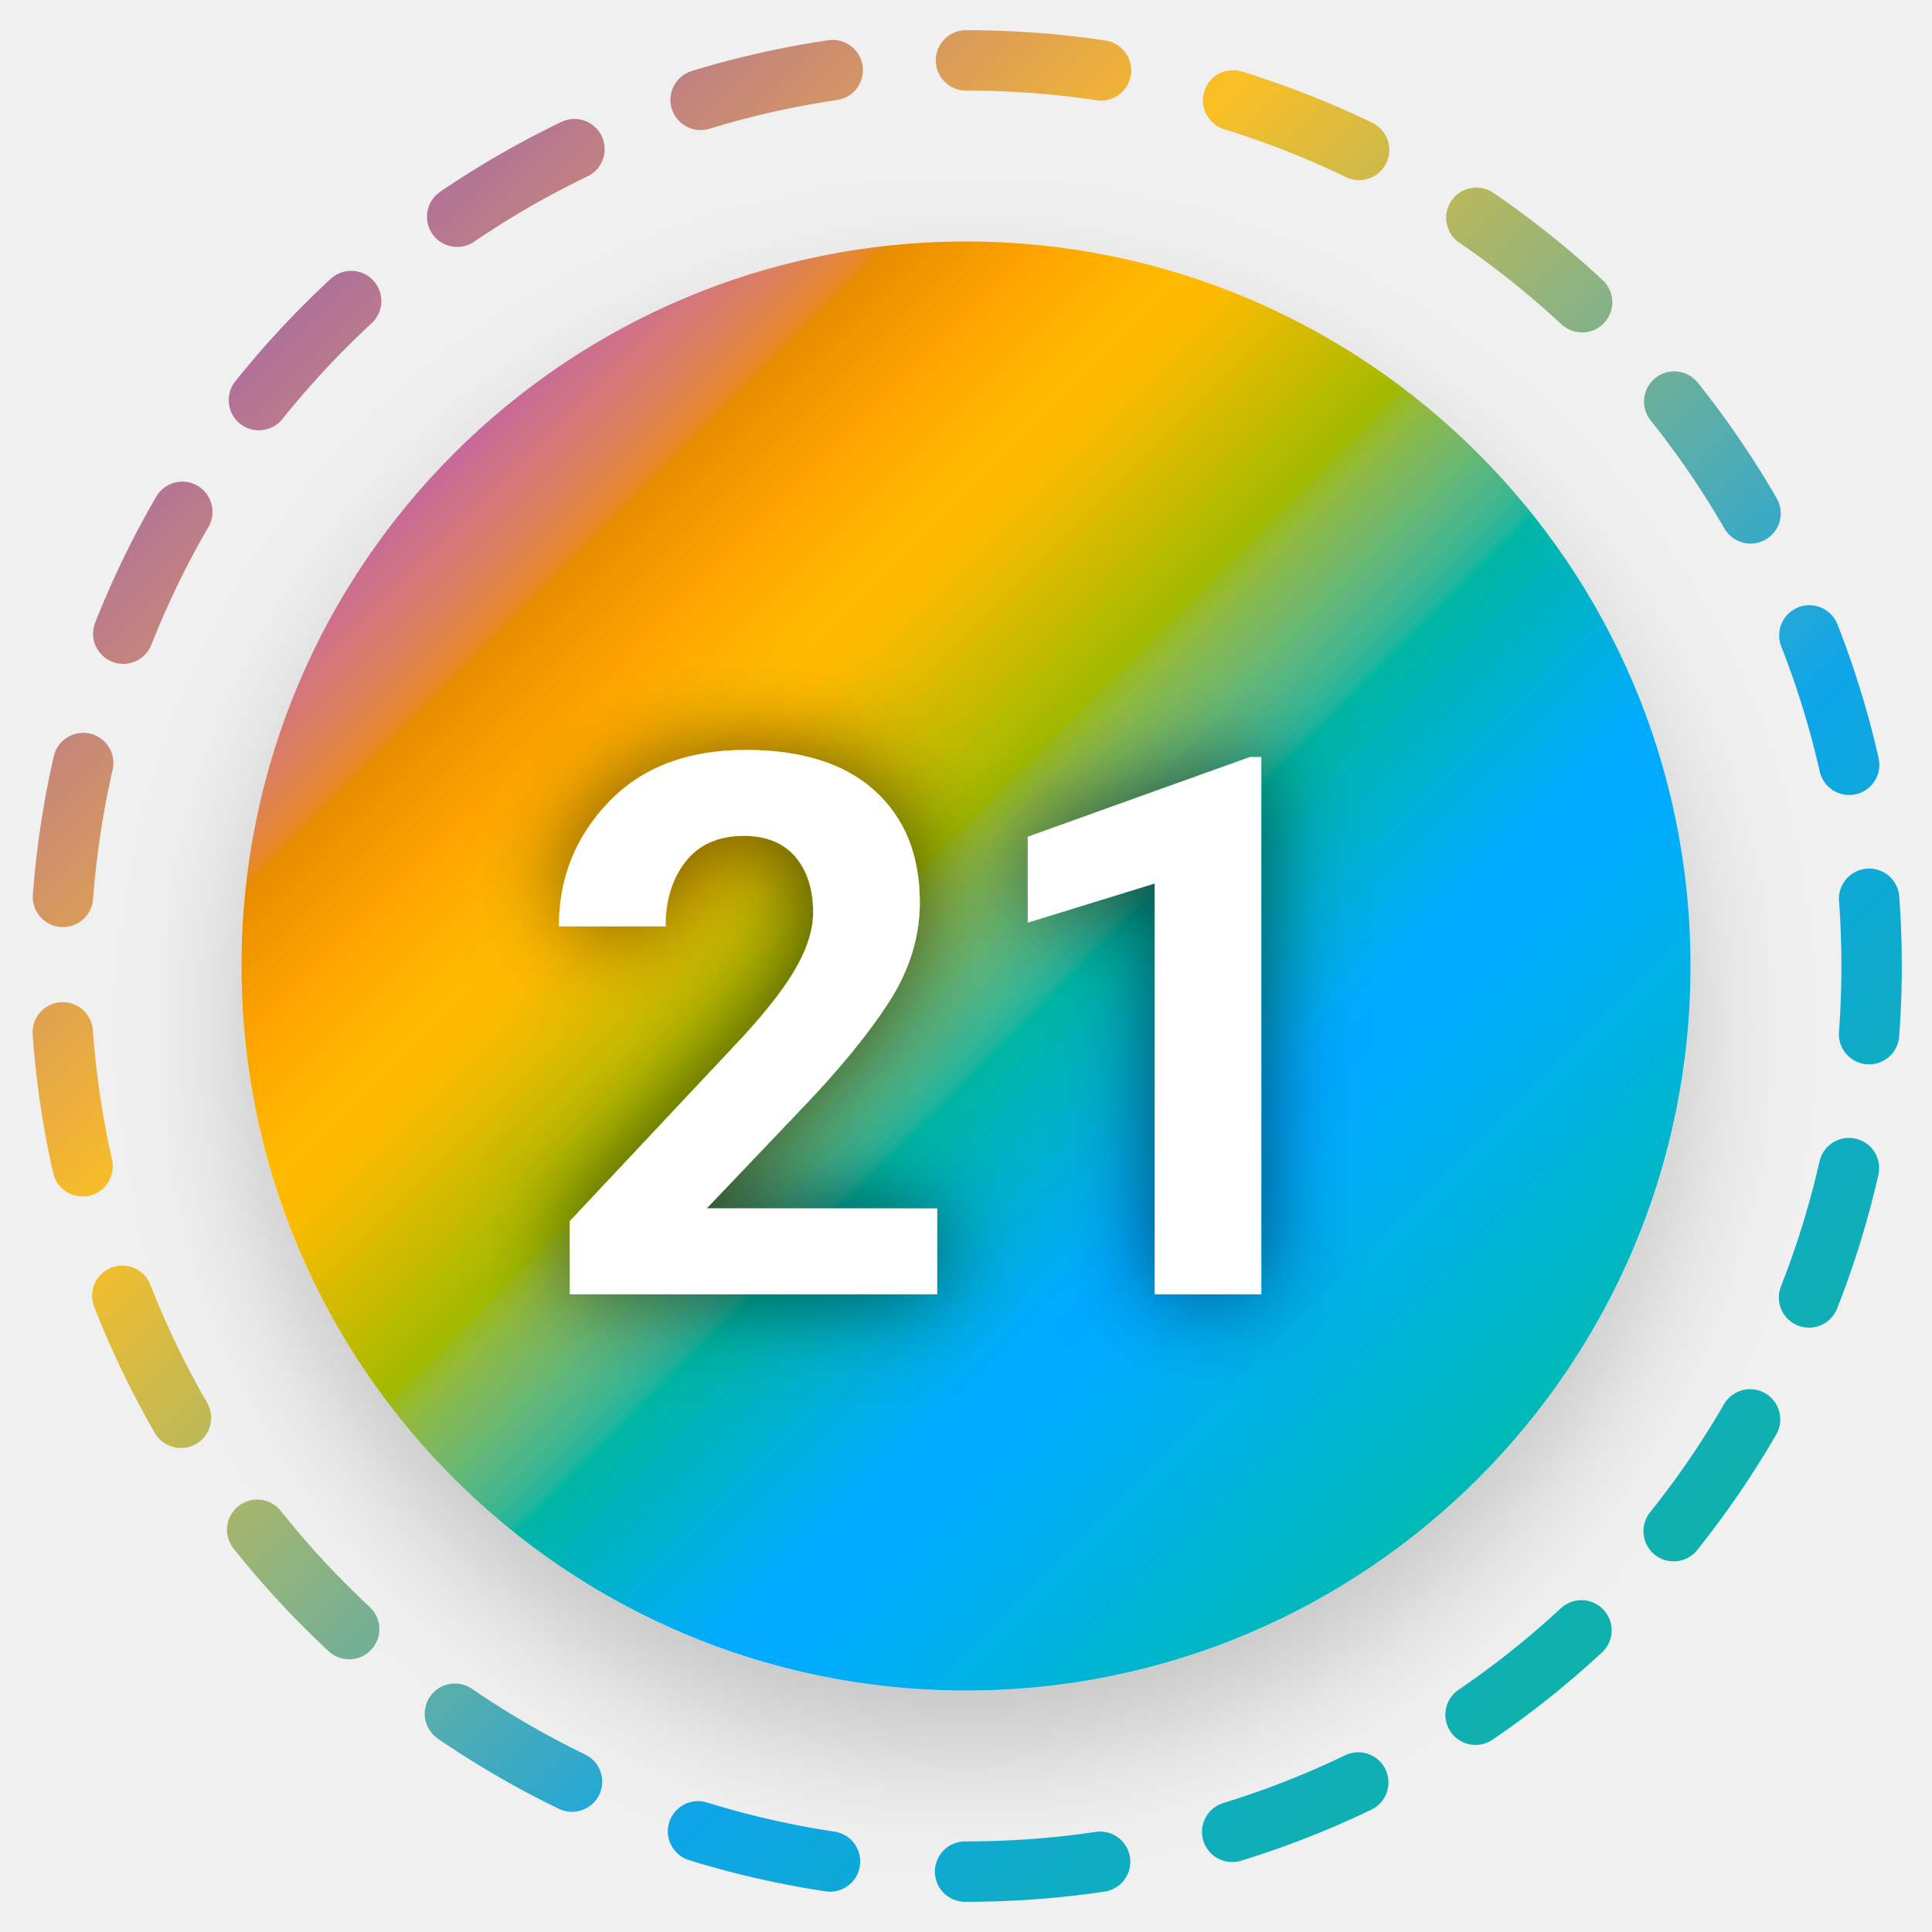
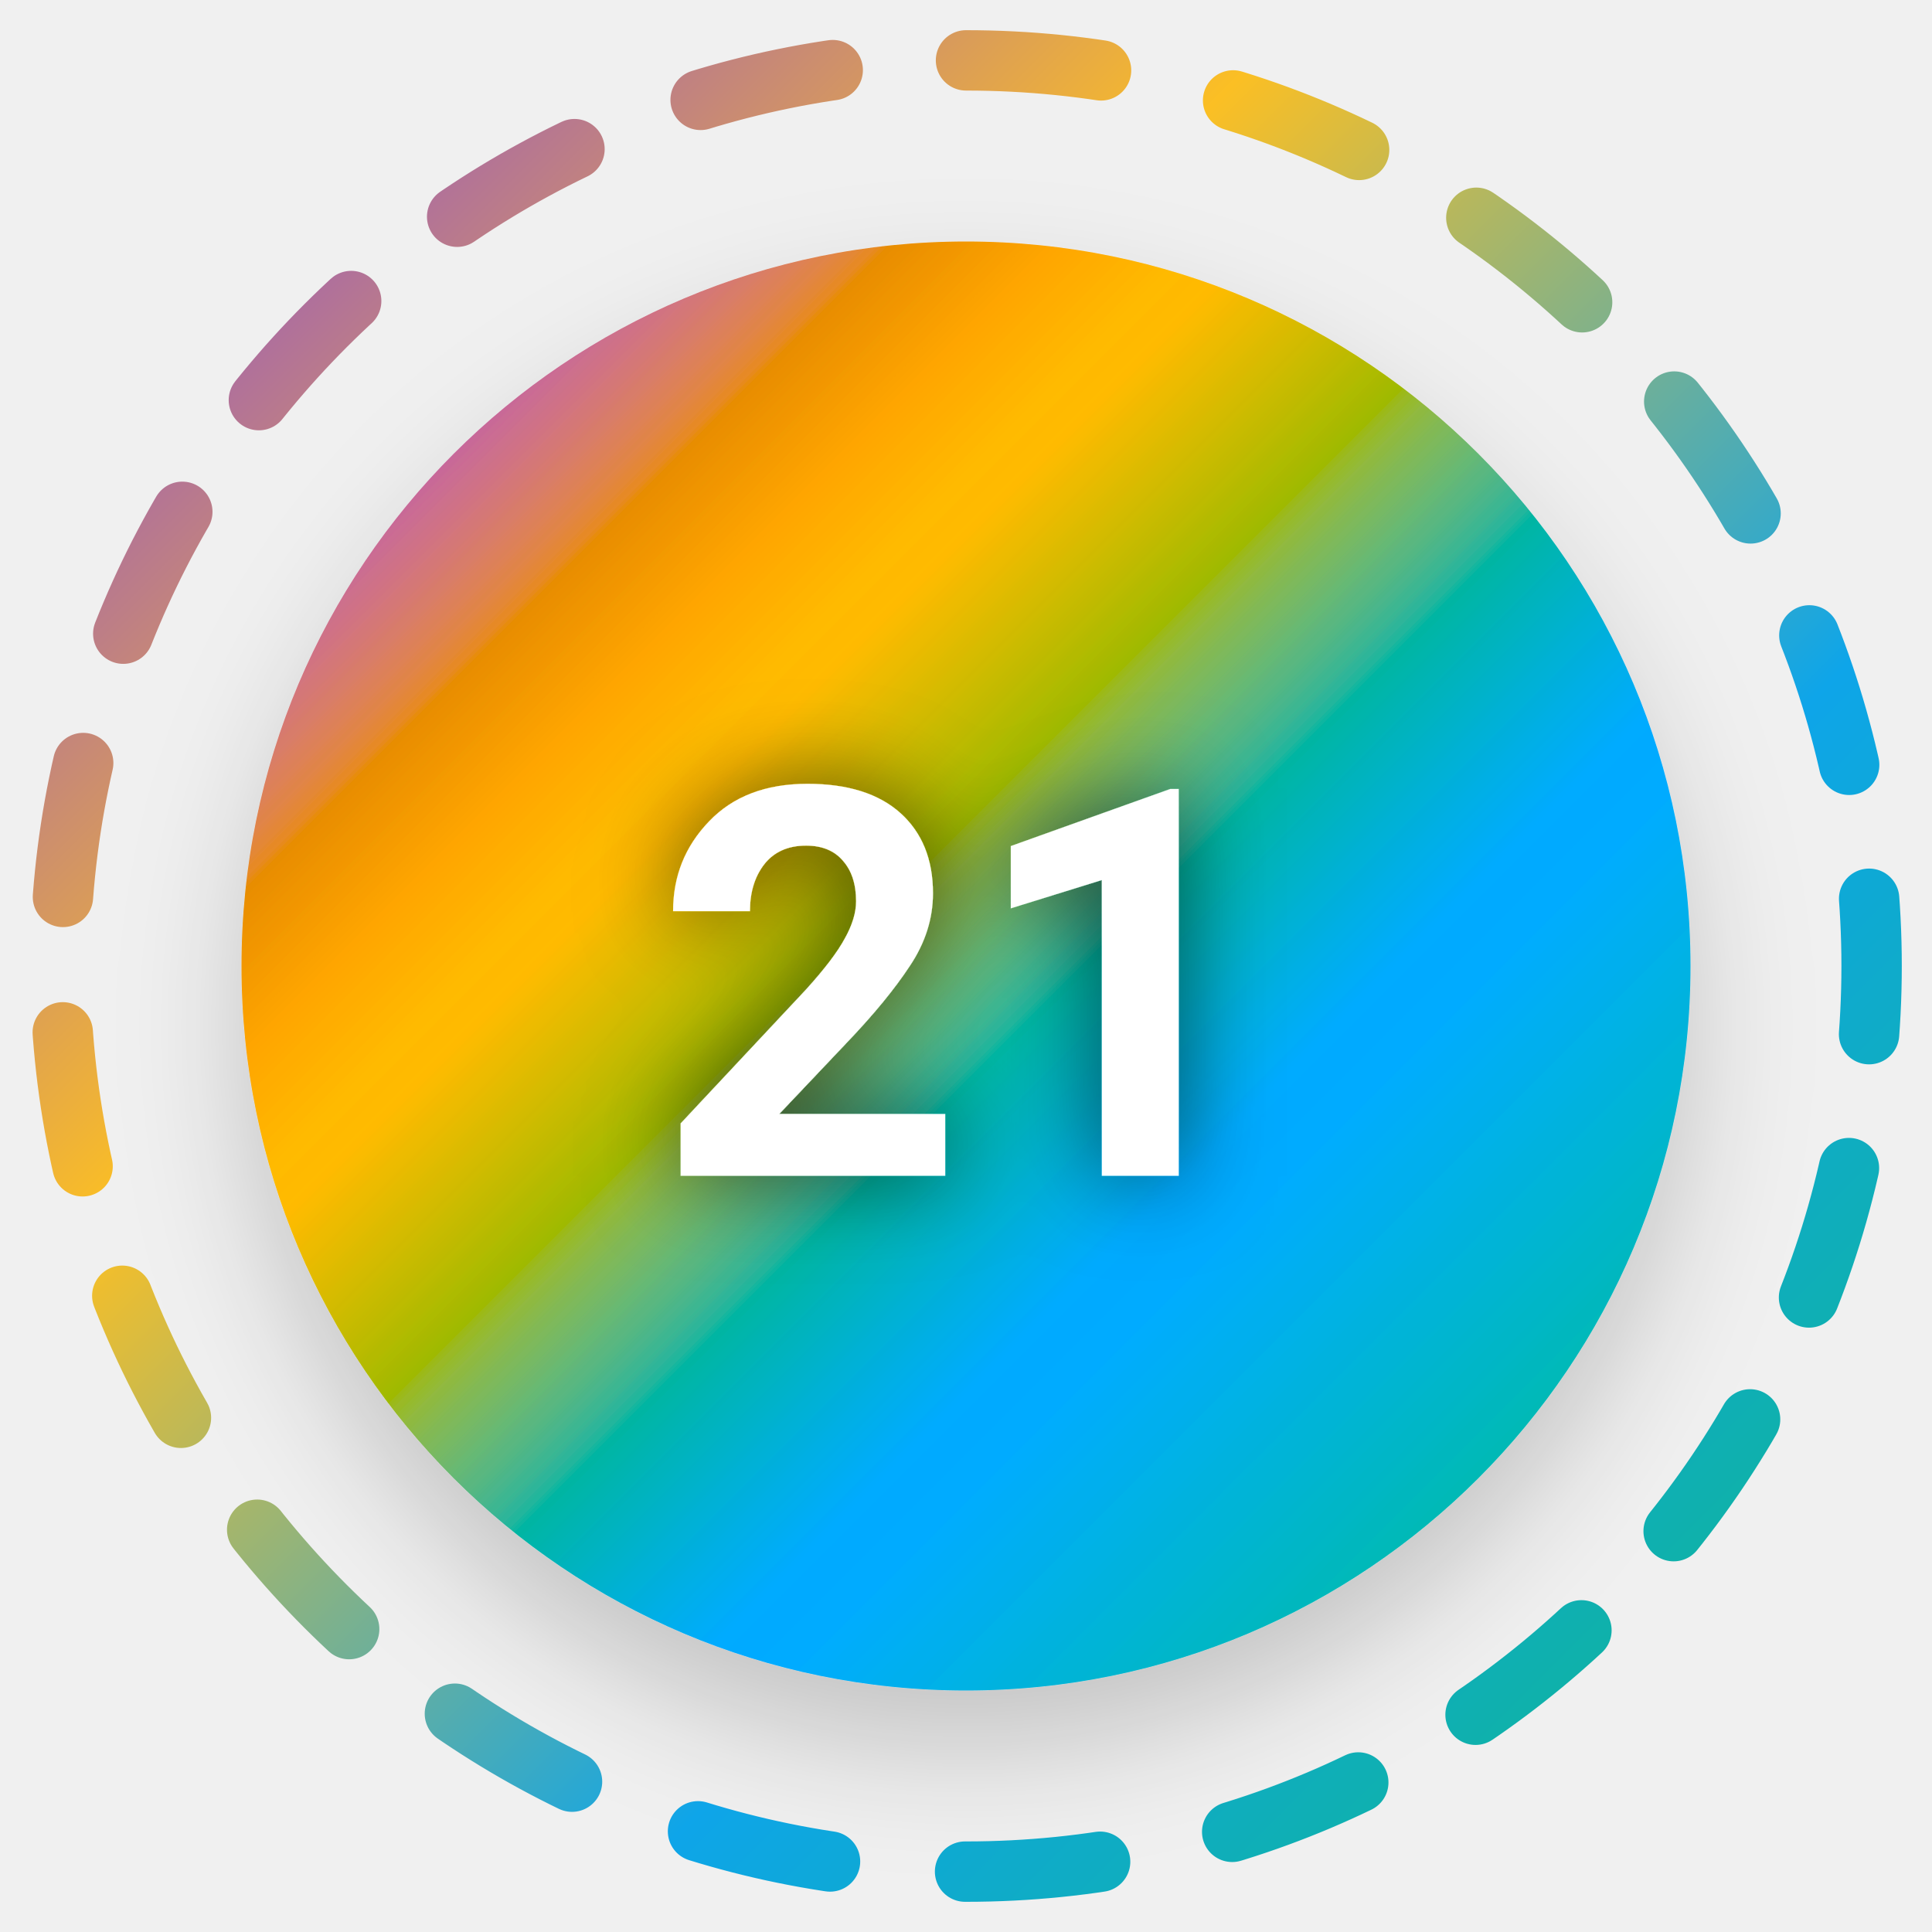
<svg xmlns="http://www.w3.org/2000/svg" width="64" height="64" viewBox="0 0 64 64" role="img" aria-label="Level 21">
  <defs>
    <linearGradient id="ring" x1="0" y1="0" x2="1" y2="1">
      <stop offset="0%" stop-color="#B87333" />
      <stop offset="100%" stop-color="#D18E52" />
    </linearGradient>
    <linearGradient id="inner" x1="0" y1="0" x2="1" y2="1">
      <stop offset="0%" stop-color="#7c3aed" />
      <stop offset="33%" stop-color="#fbbf24" />
      <stop offset="66%" stop-color="#0ea5e9" />
      <stop offset="100%" stop-color="#10b981" />
    </linearGradient>
    <filter id="shadow" x="-20%" y="-20%" width="140%" height="140%">
      <feDropShadow dx="0" dy="2" stdDeviation="2" flood-color="#000" flood-opacity=".18" />
    </filter>
    <filter id="saturation" x="-20%" y="-20%" width="140%" height="140%">
      <feColorMatrix type="saturate" values="1.55" />
    </filter>
    <filter id="text-shadow" x="-50%" y="-50%" width="200%" height="200%">
      <feDropShadow dx="0" dy="0" stdDeviation="1.5" flood-color="#000" flood-opacity="0.6" />
    </filter>
  </defs>
  <g filter="url(#shadow)">
    <circle cx="32" cy="32" r="24" fill="url(#inner)" filter="url(#saturation)" />
  </g>
-   <text x="32" y="36" font-family="'Segoe UI', 'Roboto', 'Helvetica Neue', Arial, sans-serif" font-size="25" font-weight="700" text-anchor="middle" dominant-baseline="middle" fill="#ffffff" filter="url(#text-shadow)">21</text>
+   <text x="32" y="34" font-family="'Segoe UI', 'Roboto', 'Helvetica Neue', Arial, sans-serif" font-size="150%" font-weight="700" text-anchor="middle" dominant-baseline="middle" fill="#ffffff" filter="url(#text-shadow)">21
+     </text>
  <path d="M 32 2 A 30 30 0 1 1 31.999 2" fill="none" stroke="url(#inner)" stroke-width="2" stroke-linecap="round" stroke-dasharray="4.49 4.49" />
</svg>
